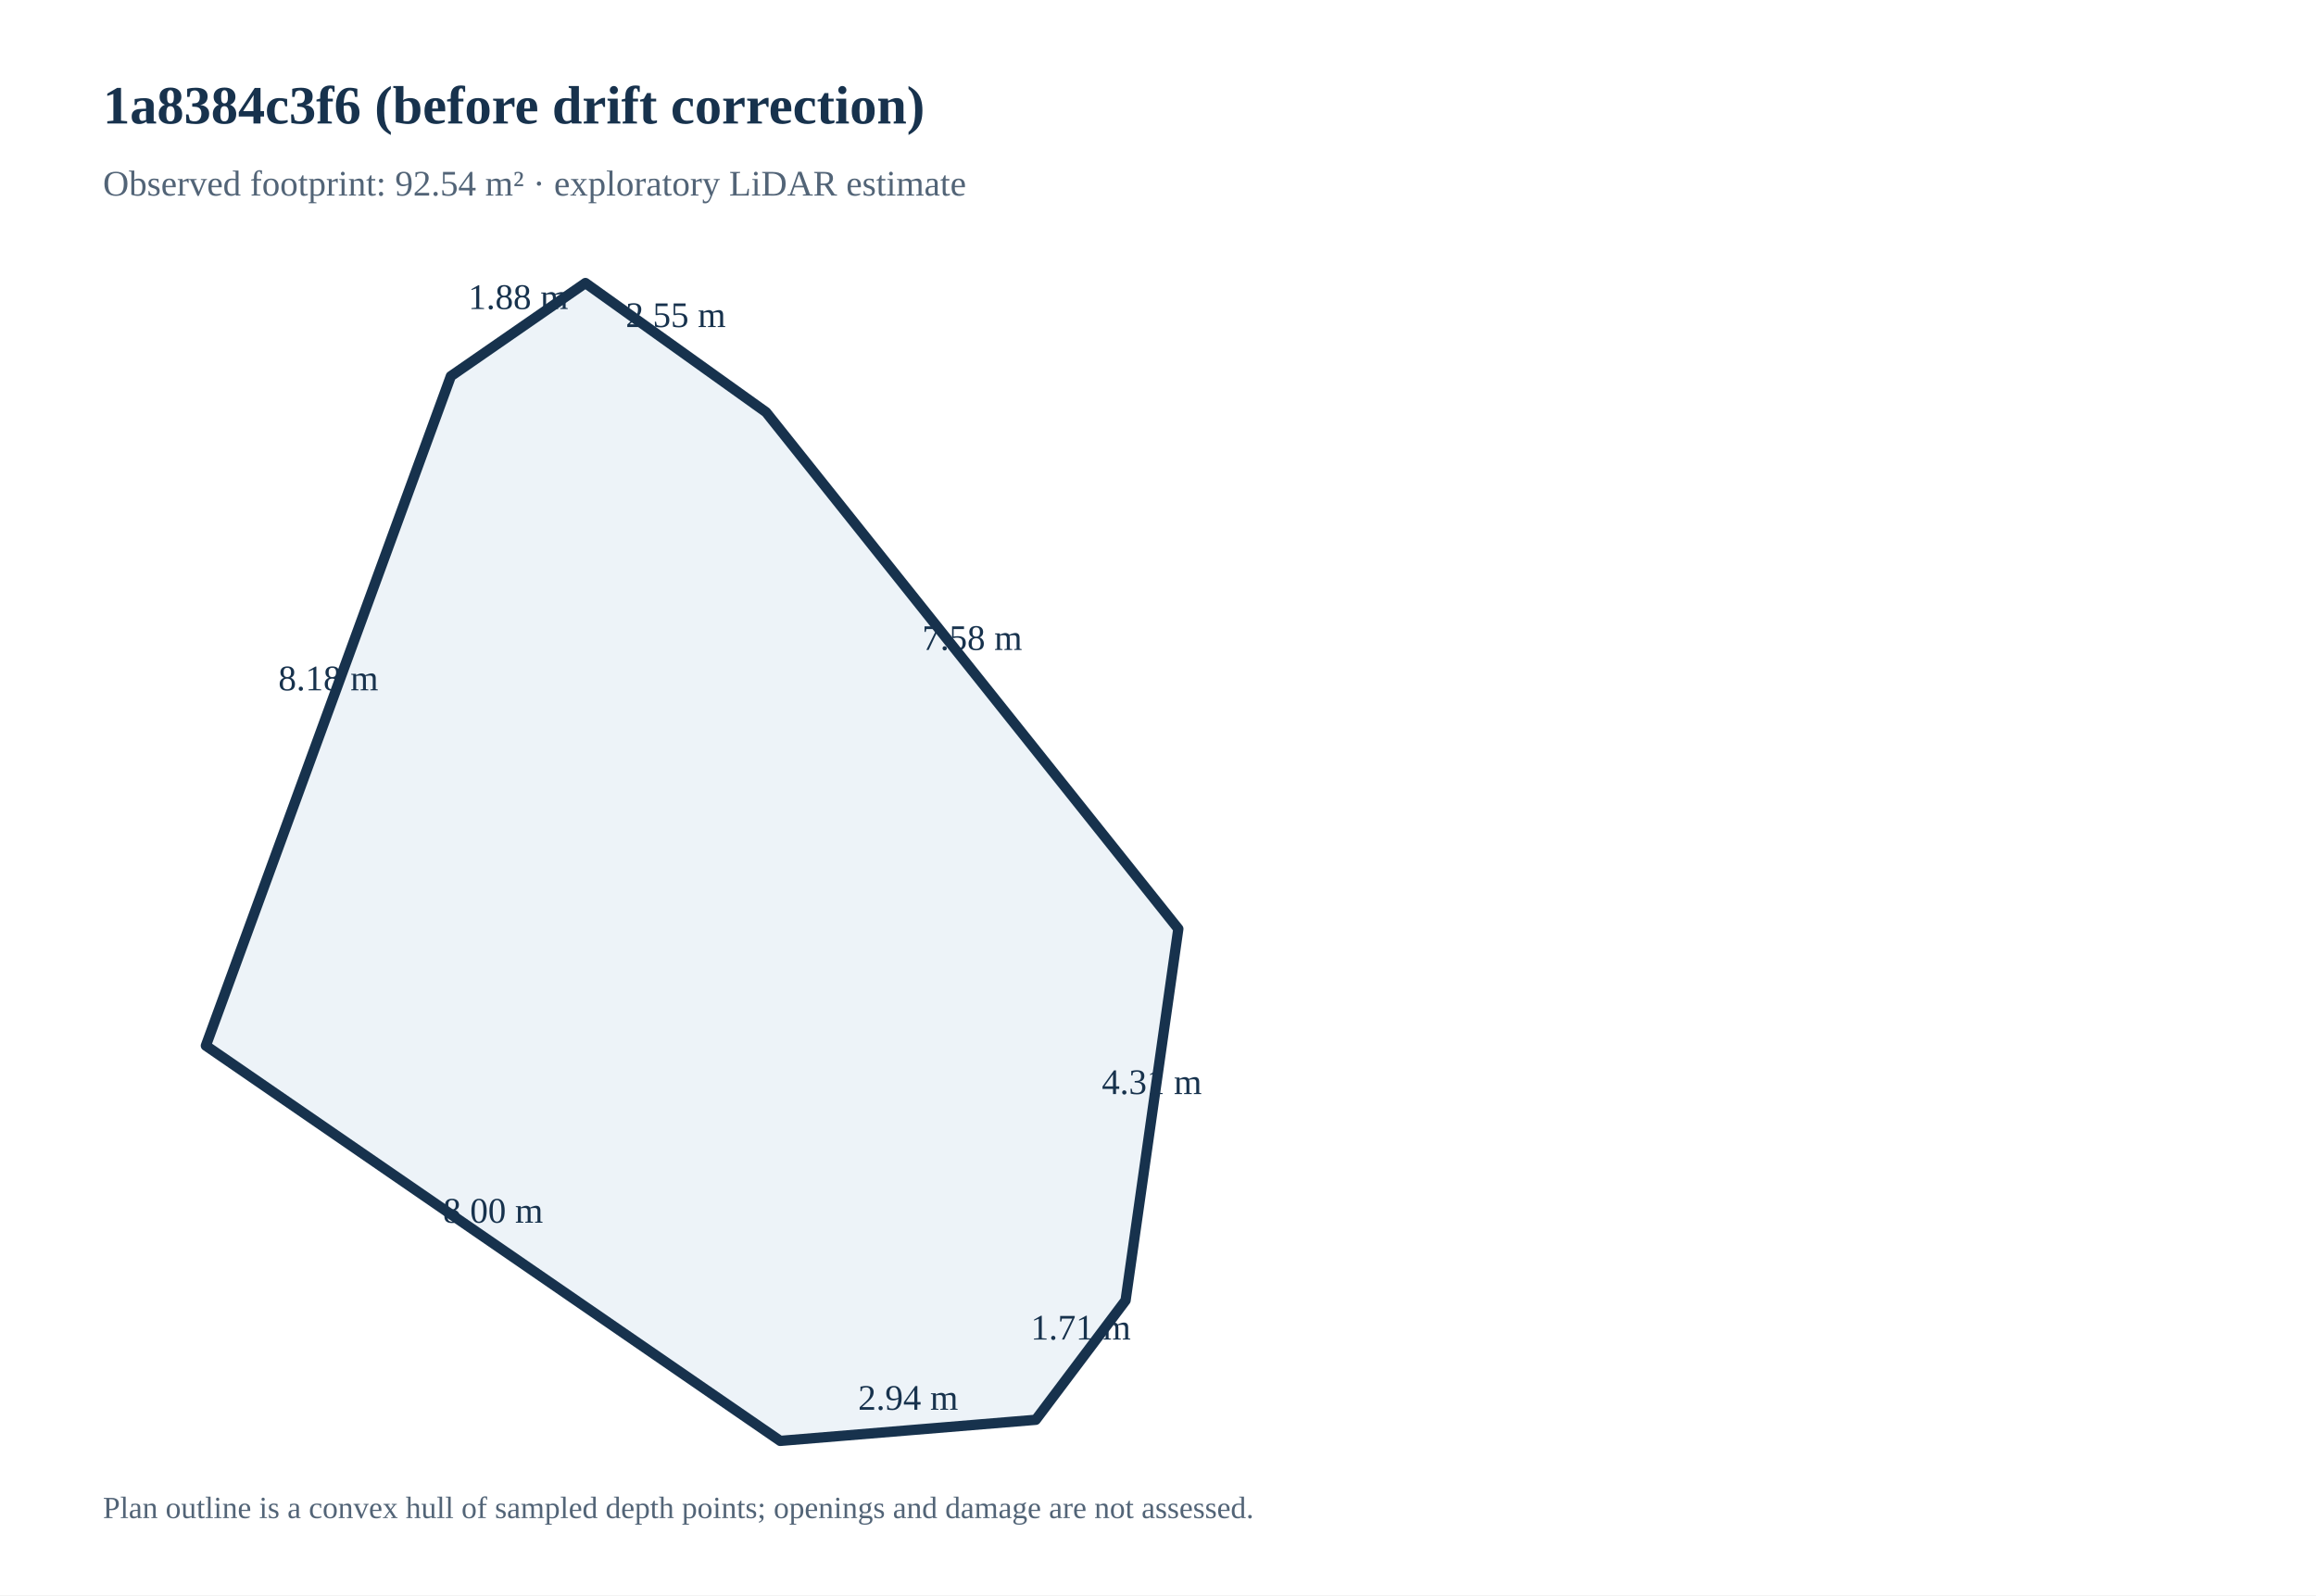
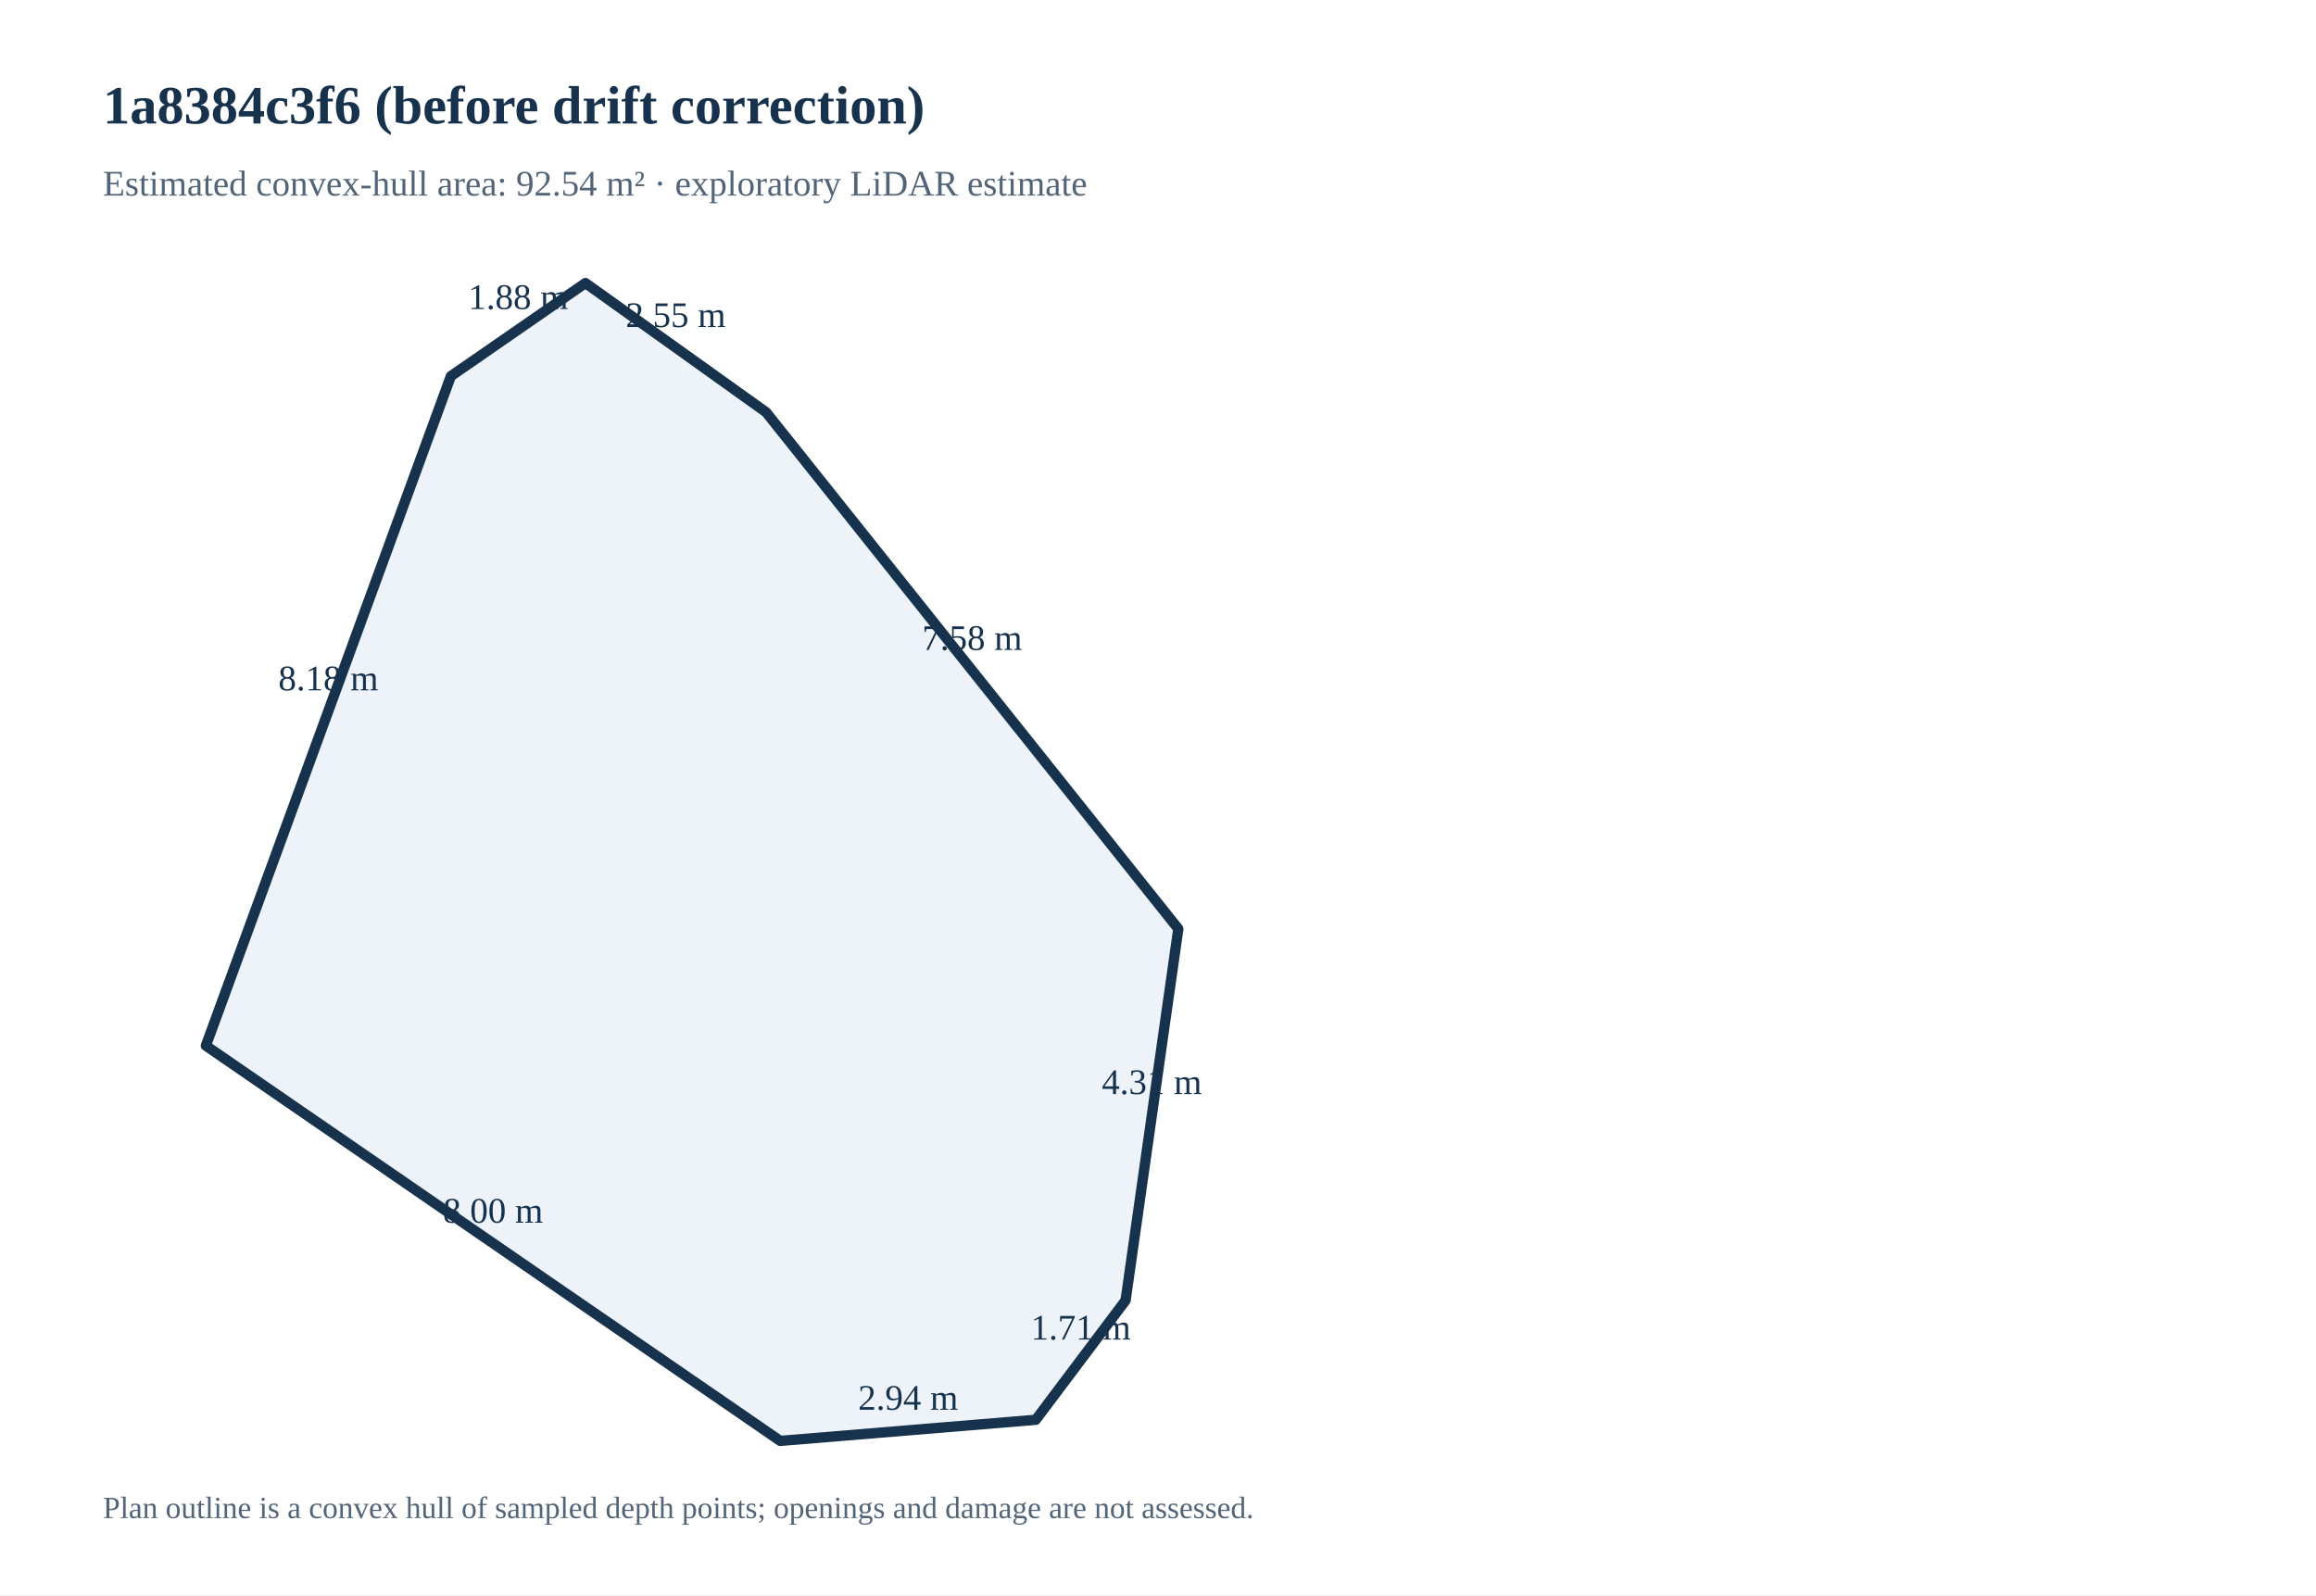
<svg xmlns="http://www.w3.org/2000/svg" width="900" height="620" viewBox="0 0 900 620">
  <rect width="100%" height="100%" fill="#ffffff" />
  <polygon points="80.0,406.4 303.2,560.0 402.5,551.8 437.4,505.4 457.9,361.0 297.7,160.2 227.5,110.0 175.2,146.2" fill="#edf3f8" stroke="#17324d" stroke-width="4" stroke-linejoin="round" />
  <text x="191.6" y="475.2" text-anchor="middle" font-size="14" fill="#17324d">8.00 m</text>
  <text x="352.9" y="547.9" text-anchor="middle" font-size="14" fill="#17324d">2.94 m</text>
  <text x="420.0" y="520.6" text-anchor="middle" font-size="14" fill="#17324d">1.71 m</text>
  <text x="447.6" y="425.2" text-anchor="middle" font-size="14" fill="#17324d">4.31 m</text>
  <text x="377.8" y="252.6" text-anchor="middle" font-size="14" fill="#17324d">7.58 m</text>
  <text x="262.6" y="127.1" text-anchor="middle" font-size="14" fill="#17324d">2.55 m</text>
  <text x="201.4" y="120.1" text-anchor="middle" font-size="14" fill="#17324d">1.88 m</text>
  <text x="127.6" y="268.3" text-anchor="middle" font-size="14" fill="#17324d">8.18 m</text>
  <text x="40" y="48" font-size="21" font-weight="700" fill="#17324d">1a8384c3f6 (before drift correction)</text>
-   <text x="40" y="76" font-size="14" fill="#526477">Observed footprint: 92.54 m² · exploratory LiDAR estimate</text>
+   <text x="40" y="76" font-size="14" fill="#526477">Estimated convex-hull area: 92.54 m² · exploratory LiDAR estimate</text>
  <text x="40" y="590" font-size="12" fill="#526477">Plan outline is a convex hull of sampled depth points; openings and damage are not assessed.</text>
</svg>
